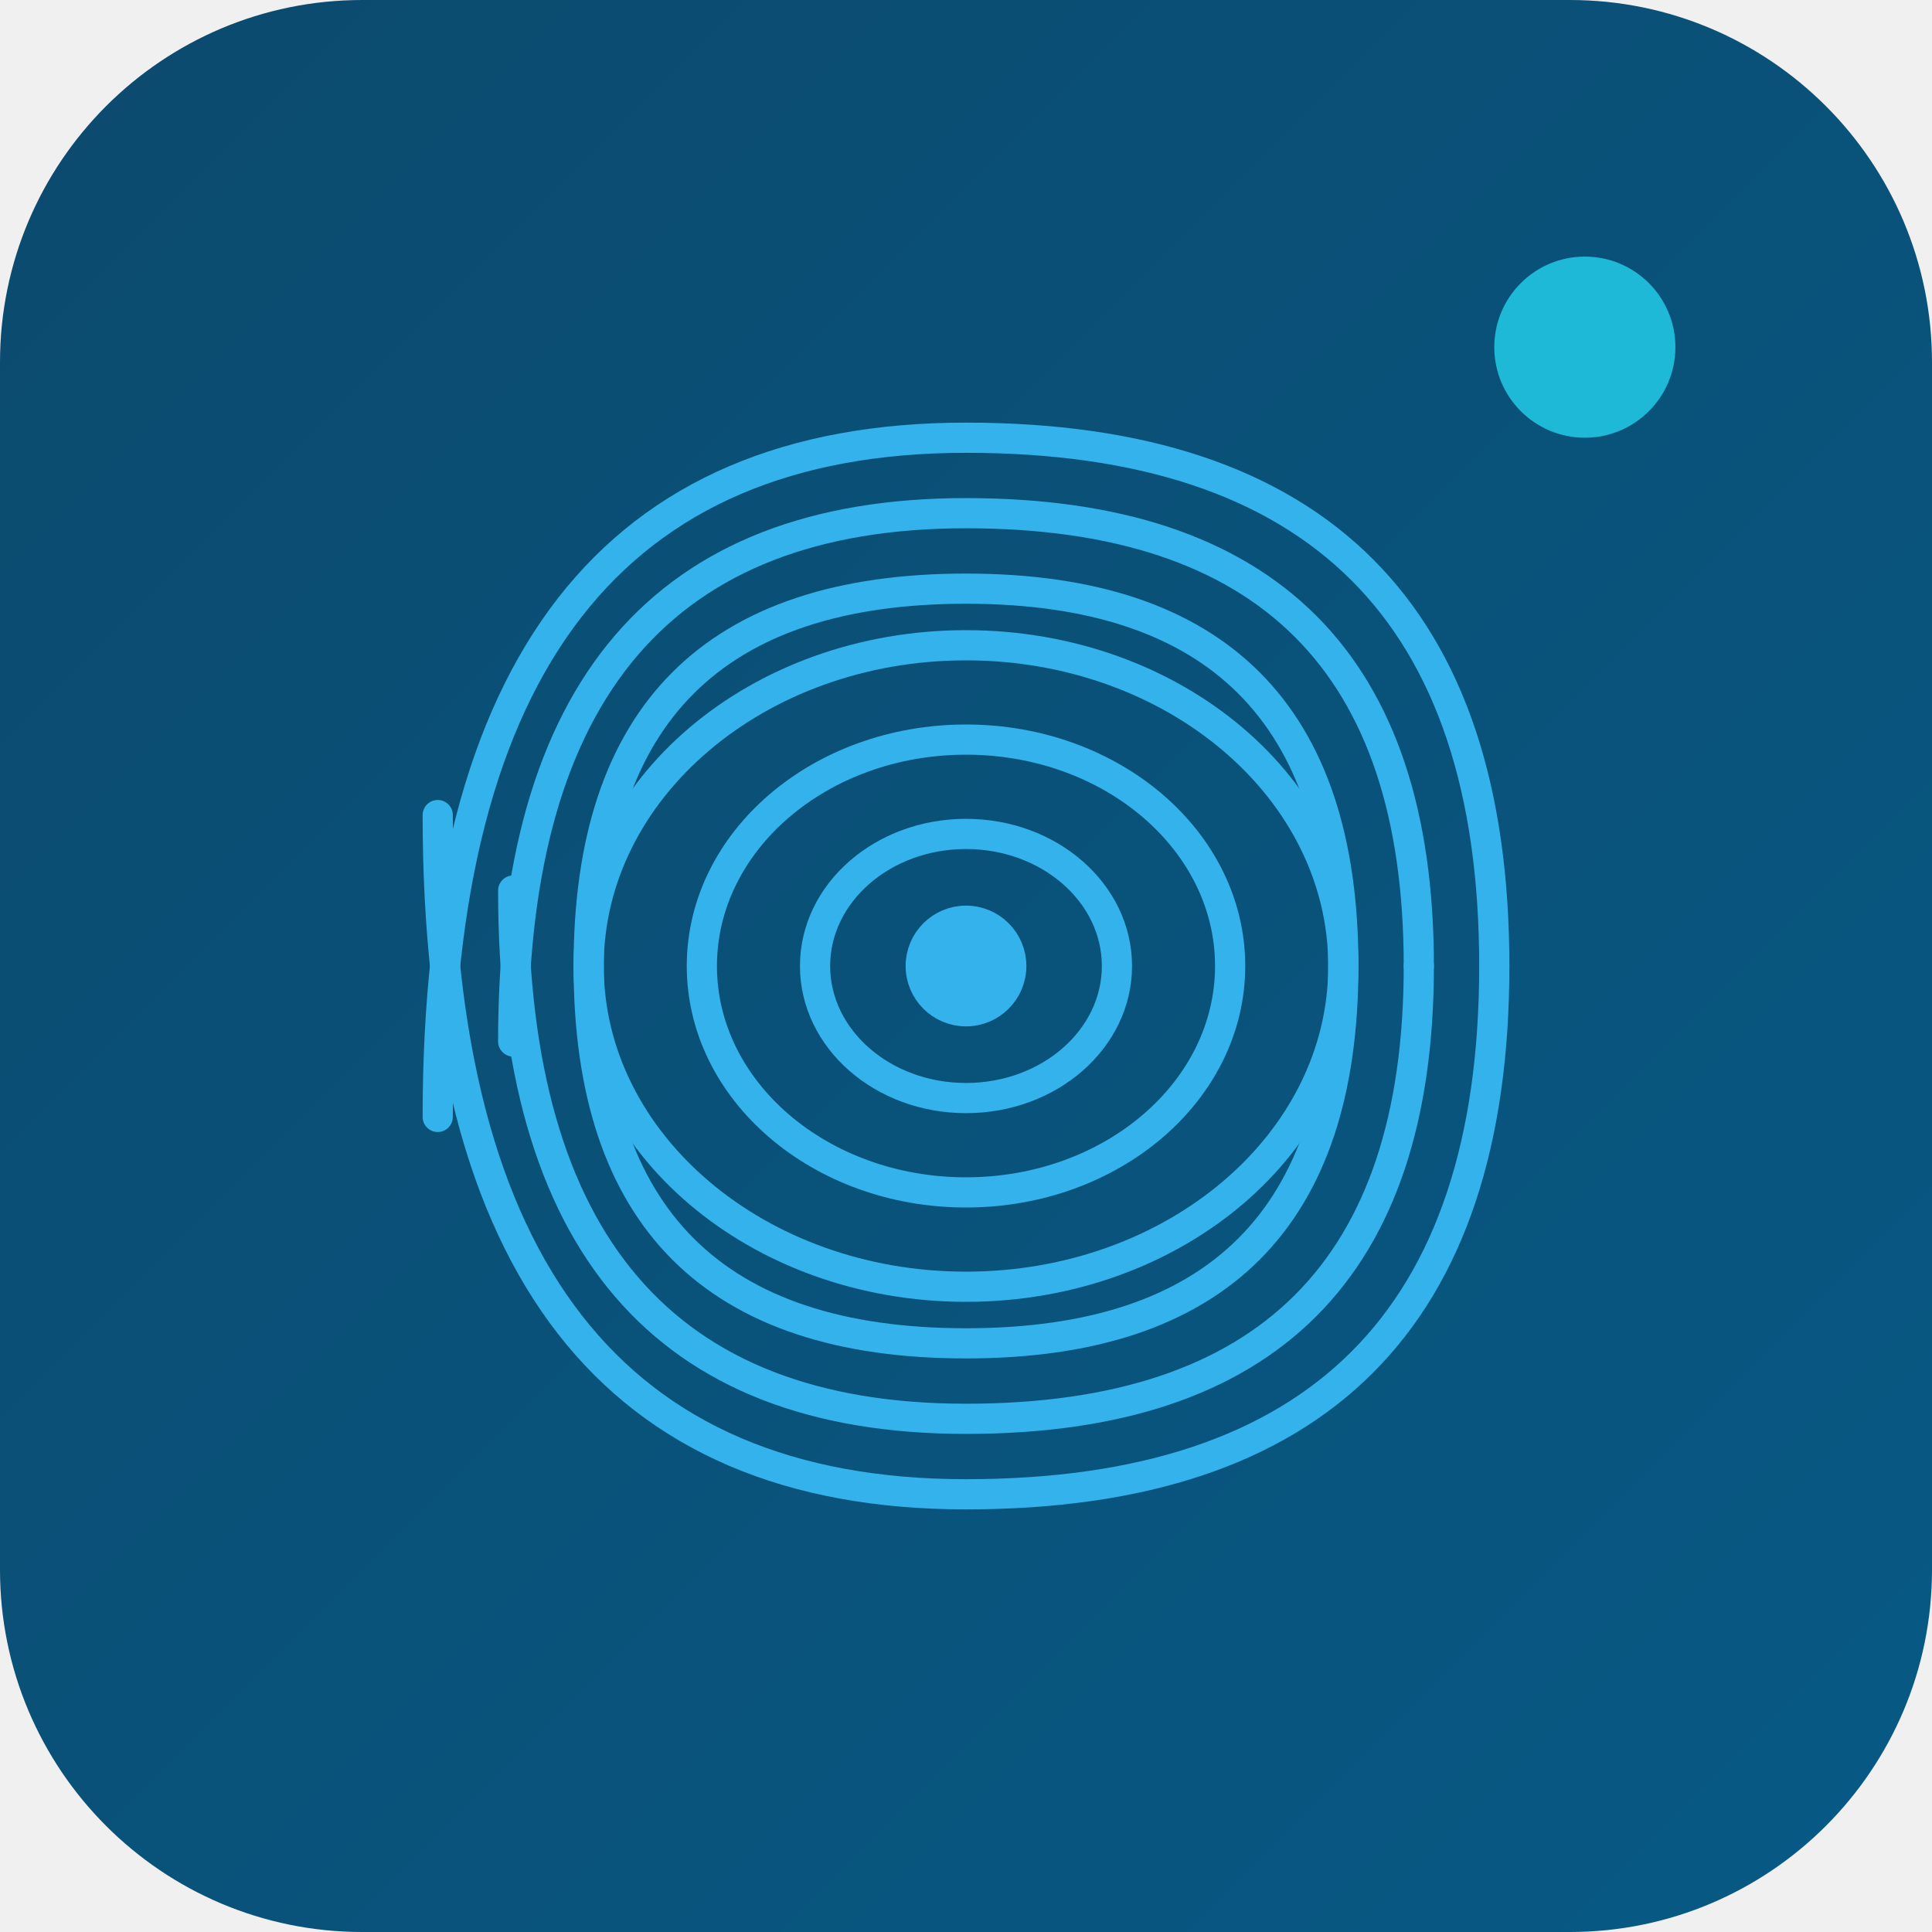
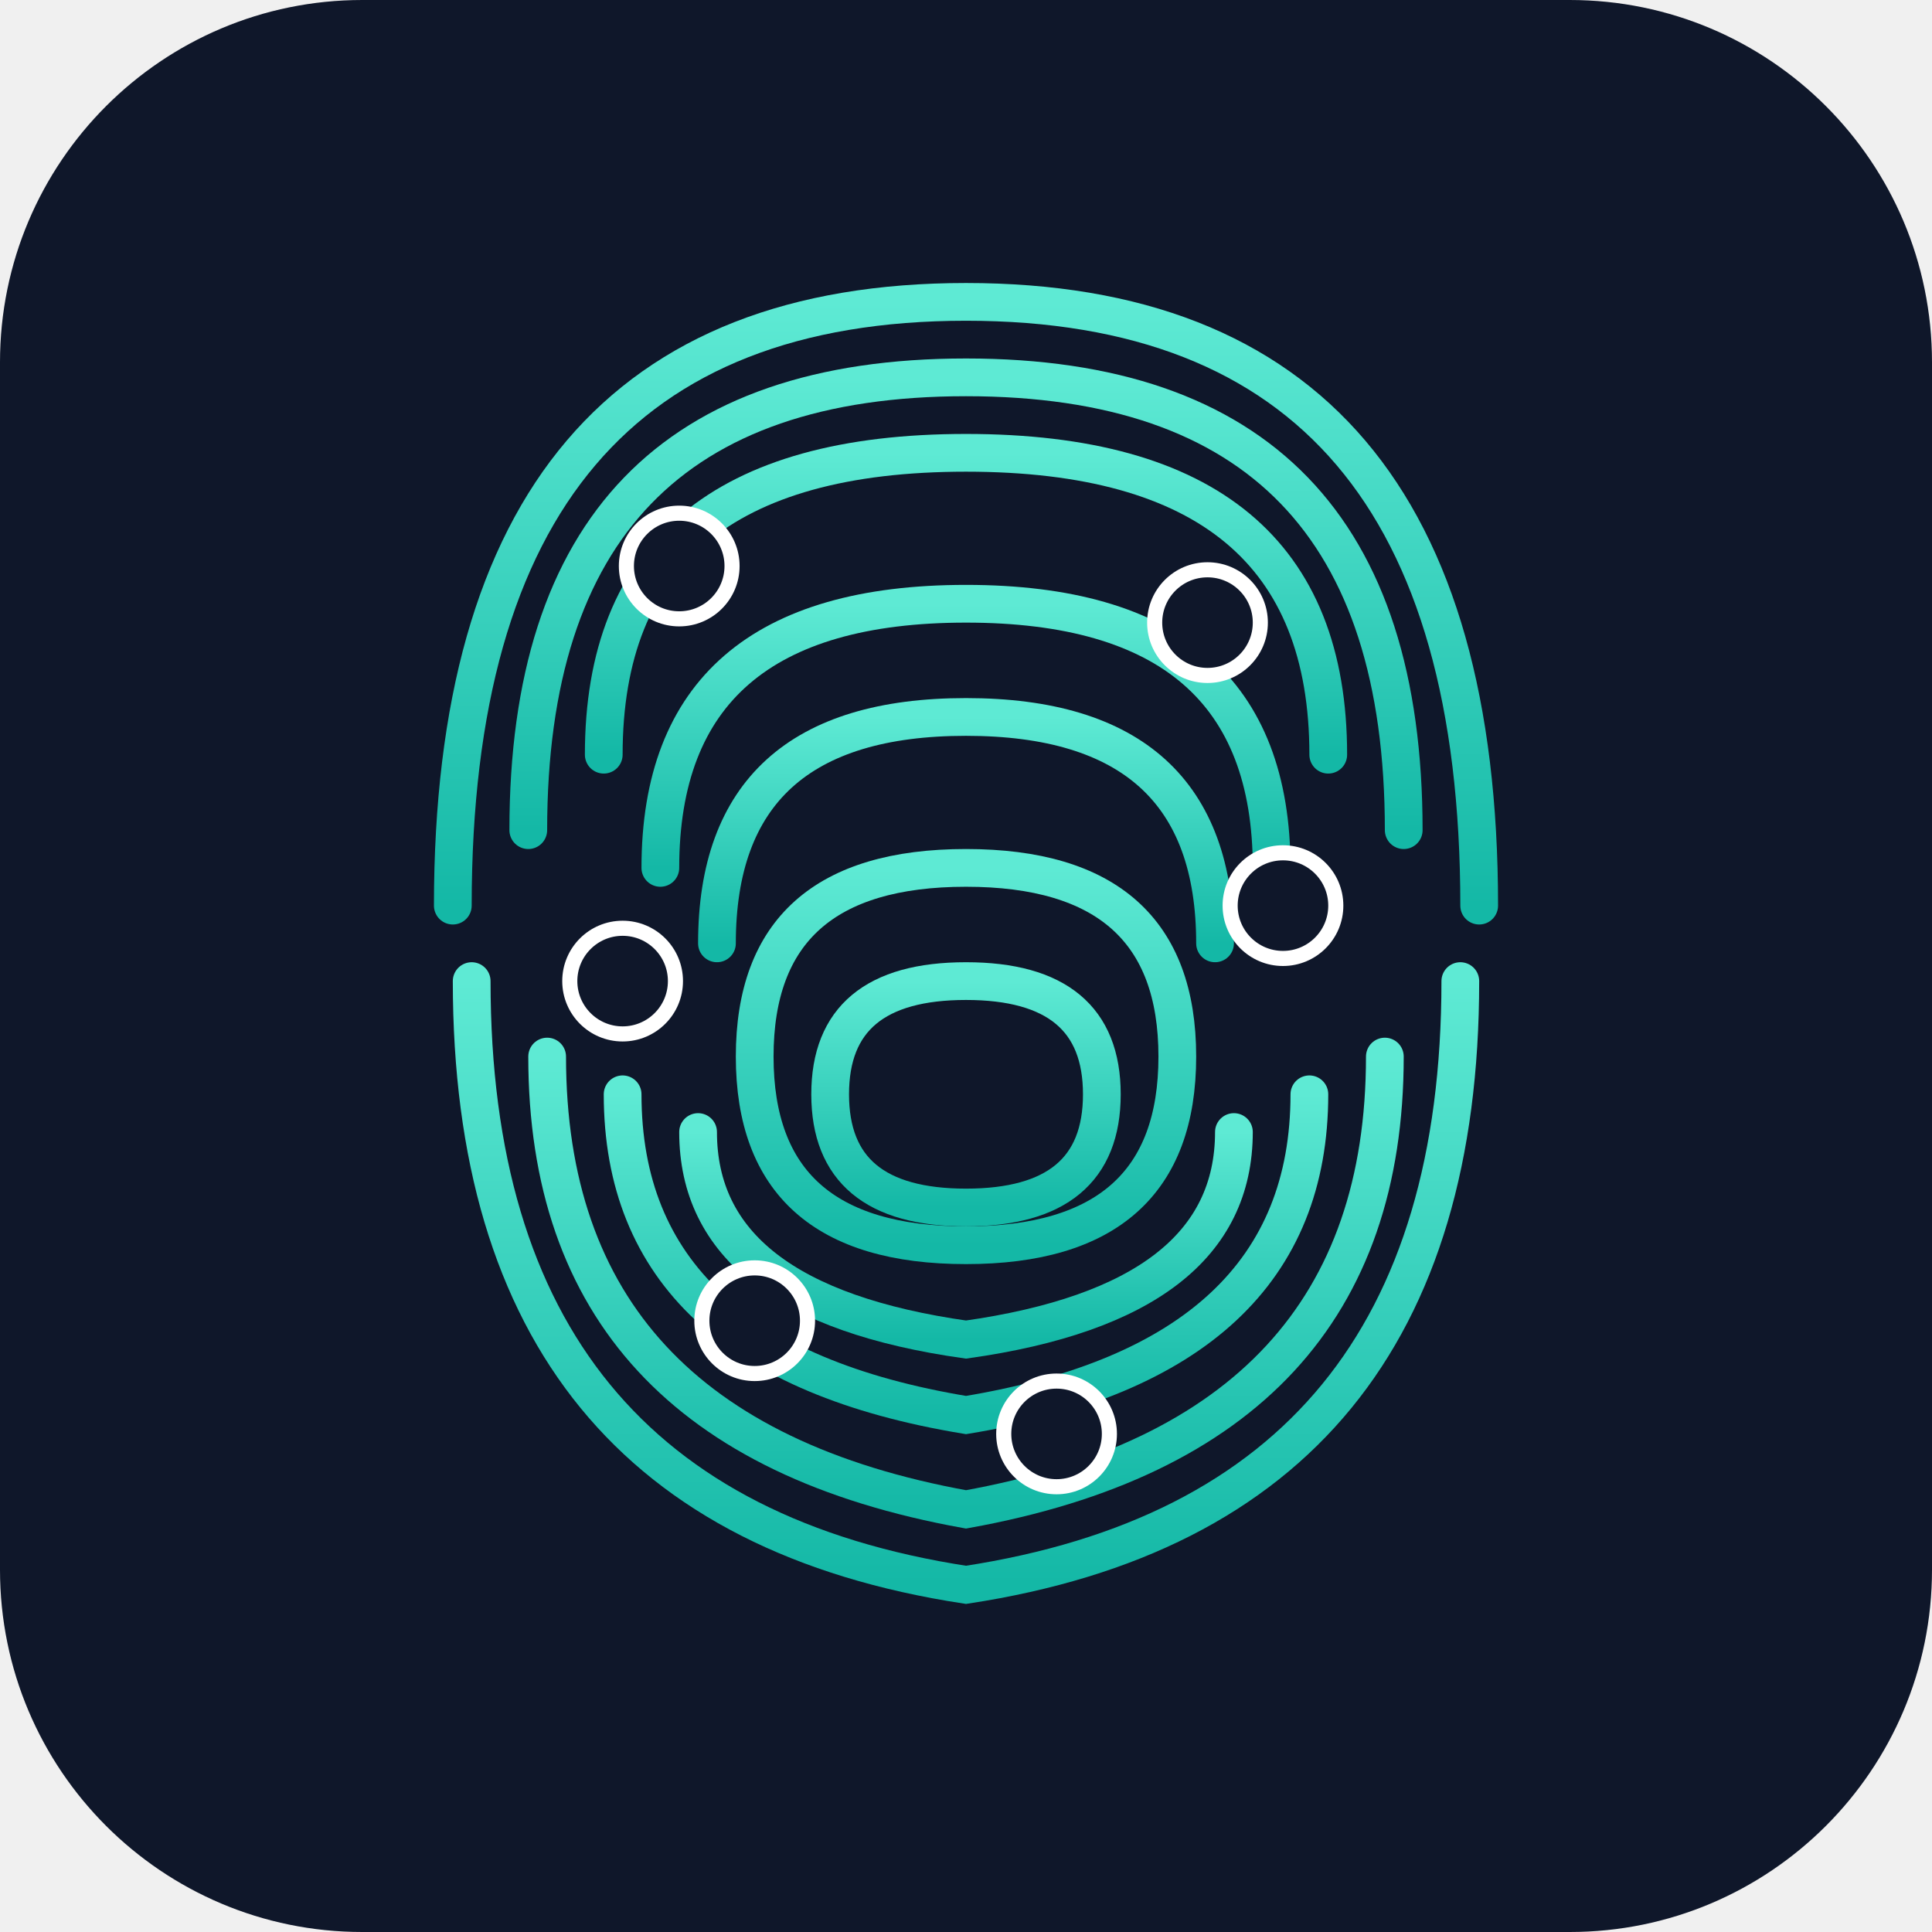
<svg xmlns="http://www.w3.org/2000/svg" viewBox="0 0 512 512">
  <defs>
-     <linearGradient id="bg" x1="0%" y1="0%" x2="100%" y2="100%">
-       <stop offset="0%" style="stop-color:#0c4a6e" />
-       <stop offset="100%" style="stop-color:#075985" />
+     <linearGradient id="fpGrad" x1="0%" y1="0%" x2="0%" y2="100%">
+       <stop offset="0%" style="stop-color:#5eead4" />
+       <stop offset="100%" style="stop-color:#14b8a6" />
    </linearGradient>
  </defs>
-   <rect width="512" height="512" rx="96" fill="url(#bg)" />
-   <g fill="none" stroke="#38bdf8" stroke-width="8" stroke-linecap="round" opacity="0.9">
-     <circle cx="256" cy="256" r="12" fill="#38bdf8" />
-     <ellipse cx="256" cy="256" rx="40" ry="35" />
-     <ellipse cx="256" cy="256" rx="70" ry="60" />
-     <ellipse cx="256" cy="256" rx="100" ry="85" />
-     <path d="M 156 256 Q 156 156 256 156 Q 356 156 356 256" />
-     <path d="M 136 276 Q 136 136 256 136 Q 376 136 376 256" />
-     <path d="M 116 296 Q 116 116 256 116 Q 396 116 396 256" />
-     <path d="M 156 256 Q 156 356 256 356 Q 356 356 356 256" />
-     <path d="M 136 236 Q 136 376 256 376 Q 376 376 376 256" />
-     <path d="M 116 216 Q 116 396 256 396 Q 396 396 396 256" />
+   <rect width="512" height="512" rx="96" fill="#0f172a" />
+   <g fill="none" stroke="url(#fpGrad)" stroke-width="10" stroke-linecap="round">
+     <path d="M 160 200 Q 160 120 256 120 Q 352 120 352 200" />
+     <path d="M 140 220 Q 140 100 256 100 Q 372 100 372 220" />
+     <path d="M 120 240 Q 120 80 256 80 Q 392 80 392 240" />
+     <path d="M 175 230 Q 175 160 256 160 Q 337 160 337 230" />
+     <path d="M 190 250 Q 190 190 256 190 Q 322 190 322 250" />
+     <path d="M 200 280 Q 200 230 256 230 Q 312 230 312 280 Q 312 330 256 330 Q 200 330 200 280" />
+     <path d="M 220 290 Q 220 260 256 260 Q 292 260 292 290 Q 292 320 256 320 Q 220 320 220 290" />
+     <path d="M 145 280 Q 145 380 256 400 Q 367 380 367 280" />
+     <path d="M 165 290 Q 165 360 256 375 Q 347 360 347 290" />
+     <path d="M 185 300 Q 185 345 256 355 Q 327 345 327 300" />
+     <path d="M 125 260 Q 125 400 256 420 Q 387 400 387 260" />
  </g>
-   <circle cx="420" cy="92" r="24" fill="#22d3ee" opacity="0.8" />
+   <g>
+     <circle cx="180" cy="150" r="14" fill="#0f172a" stroke="#ffffff" stroke-width="4" />
+     <circle cx="320" cy="165" r="14" fill="#0f172a" stroke="#ffffff" stroke-width="4" />
+     <circle cx="165" cy="260" r="14" fill="#0f172a" stroke="#ffffff" stroke-width="4" />
+     <circle cx="340" cy="240" r="14" fill="#0f172a" stroke="#ffffff" stroke-width="4" />
+     <circle cx="200" cy="350" r="14" fill="#0f172a" stroke="#ffffff" stroke-width="4" />
+     <circle cx="280" cy="380" r="14" fill="#0f172a" stroke="#ffffff" stroke-width="4" />
+   </g>
</svg>
